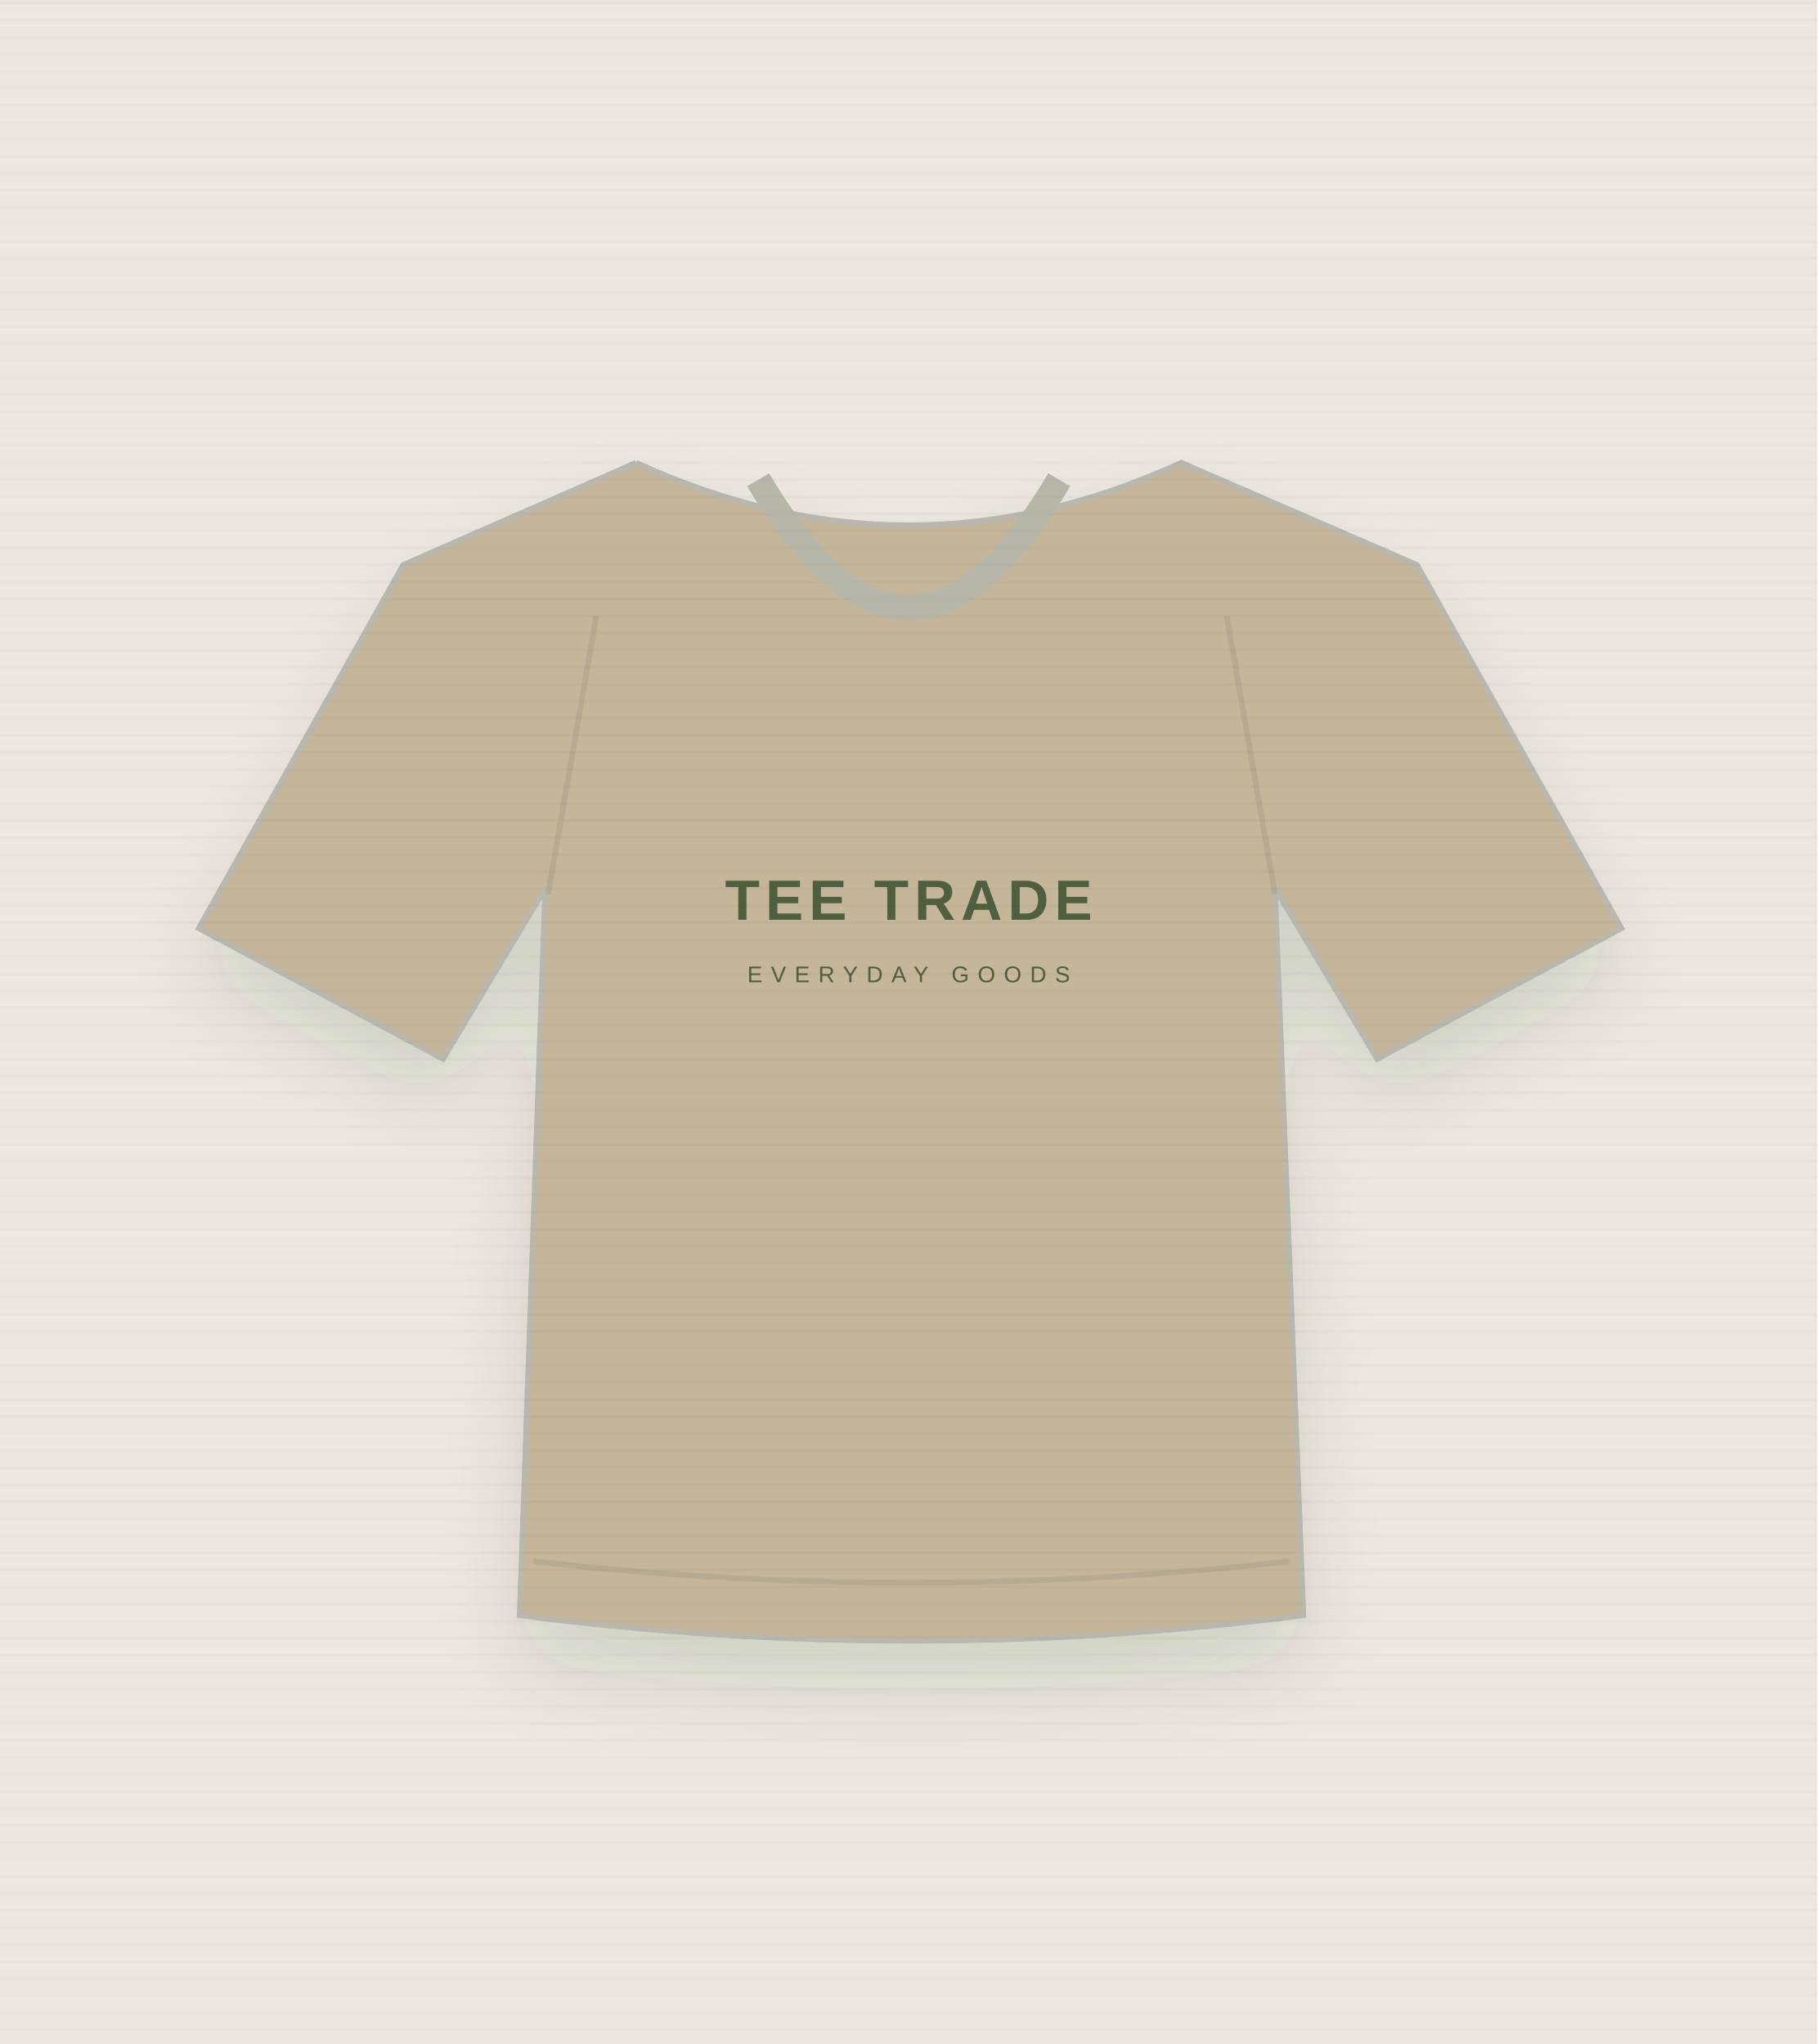
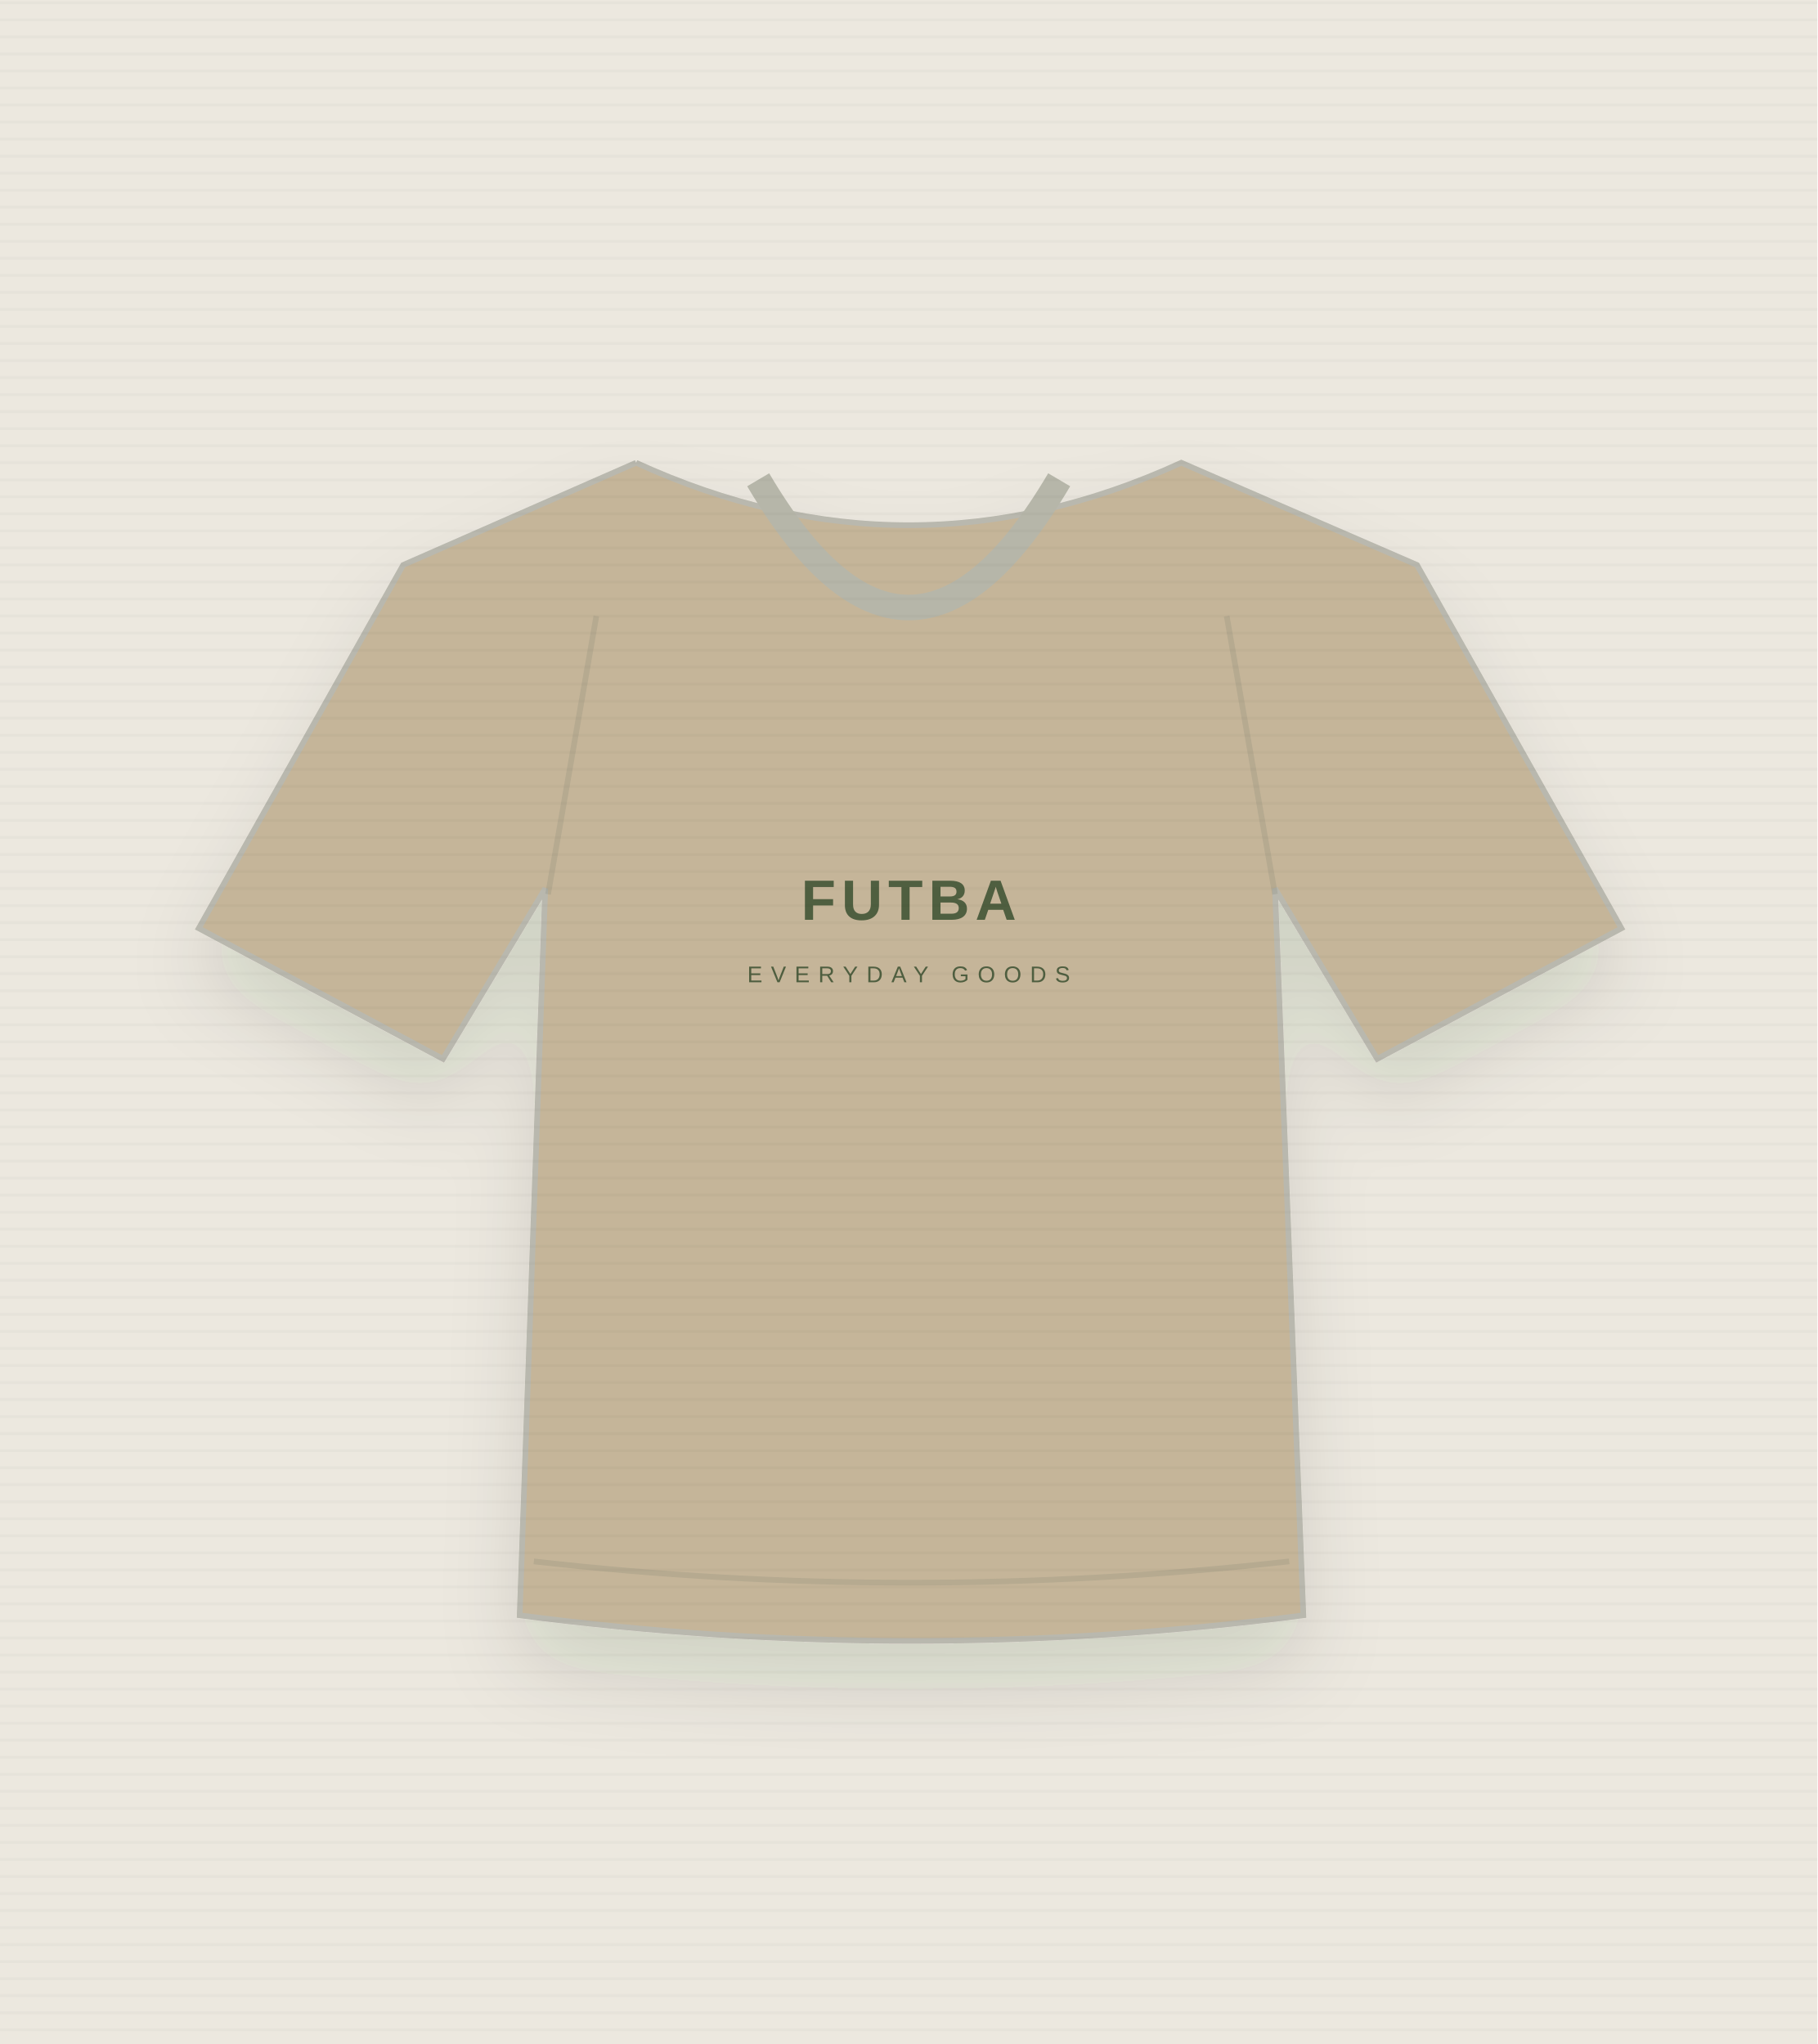
<svg xmlns="http://www.w3.org/2000/svg" width="640" height="720" viewBox="0 0 640 720">
  <defs>
    <filter id="s">
      <feDropShadow dx="0" dy="16" stdDeviation="14" flood-color="#262c22" flood-opacity=".12" />
    </filter>
    <pattern id="grain" width="6" height="6" patternUnits="userSpaceOnUse">
      <path d="M0 1h6" stroke="#000" stroke-opacity=".025" />
    </pattern>
  </defs>
  <rect width="640" height="720" fill="#ece8df" />
  <g transform="" filter="url(#s)">
    <path d="M224 163l-82 36-72 128 86 46 36-60-9 256q138 18 276 0l-10-256 36 60 86-46-72-128-83-36q-96 44-192 0" fill="#c5b599" stroke="#b9b8ae" stroke-width="2" />
    <path d="M267 169q53 90 106 0" fill="none" stroke="#b6b6a9" stroke-width="9" />
    <path d="M193 315l17-98m239 98-17-98M188 550q132 15 266 0" fill="none" stroke="#7b7e72" stroke-opacity=".2" stroke-width="2" />
-     <text x="320" y="324" text-anchor="middle" fill="#505e40" font-family="Arial" font-size="20" font-weight="bold" letter-spacing="2">TEE TRADE</text>
+     <text x="320" y="324" text-anchor="middle" fill="#505e40" font-family="Arial" font-size="20" font-weight="bold" letter-spacing="2">FUTBA</text>
    <text x="320" y="346" text-anchor="middle" fill="#505e40" font-family="Arial" font-size="8" letter-spacing="3">EVERYDAY GOODS</text>
  </g>
  <rect width="640" height="720" fill="url(#grain)" />
</svg>
